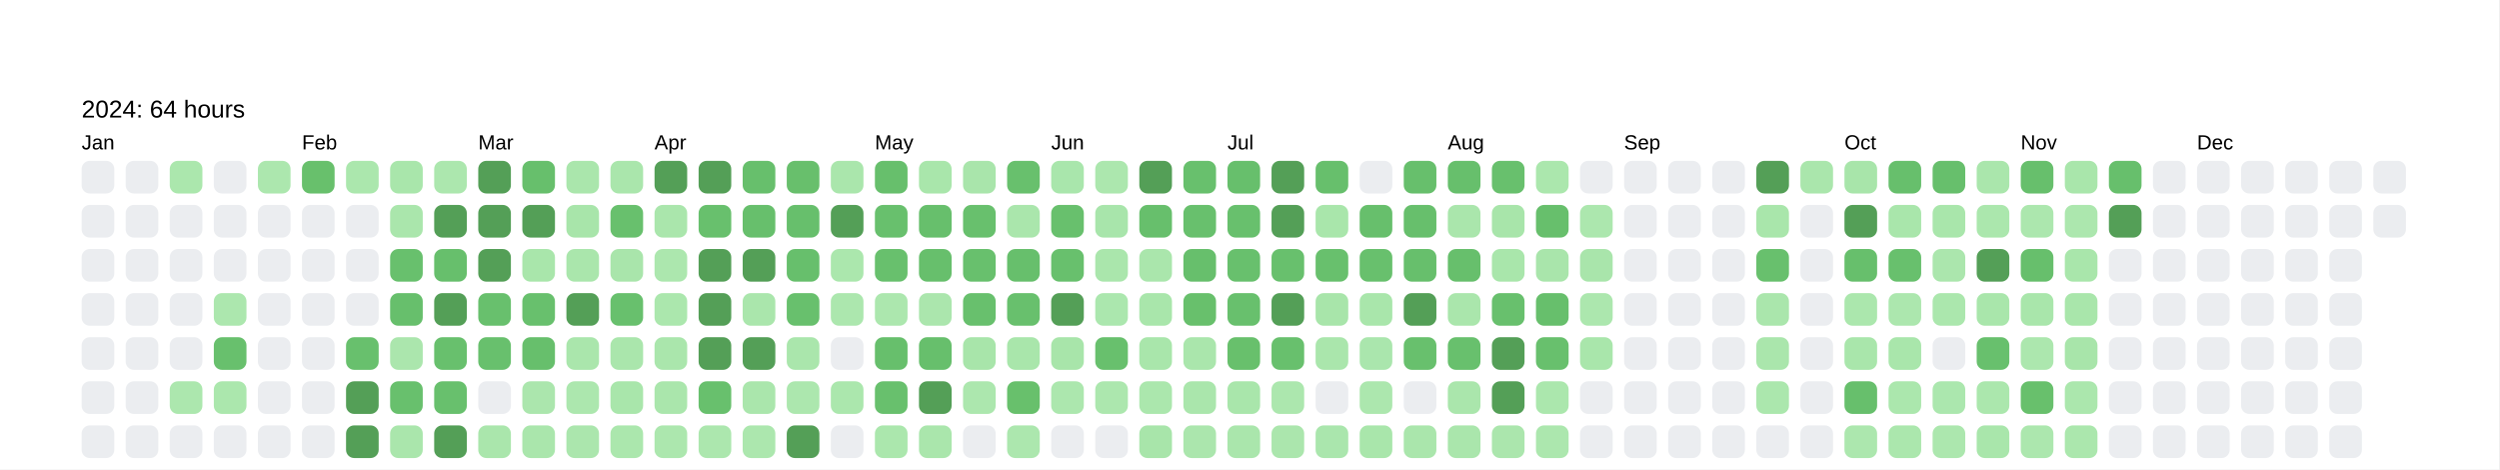
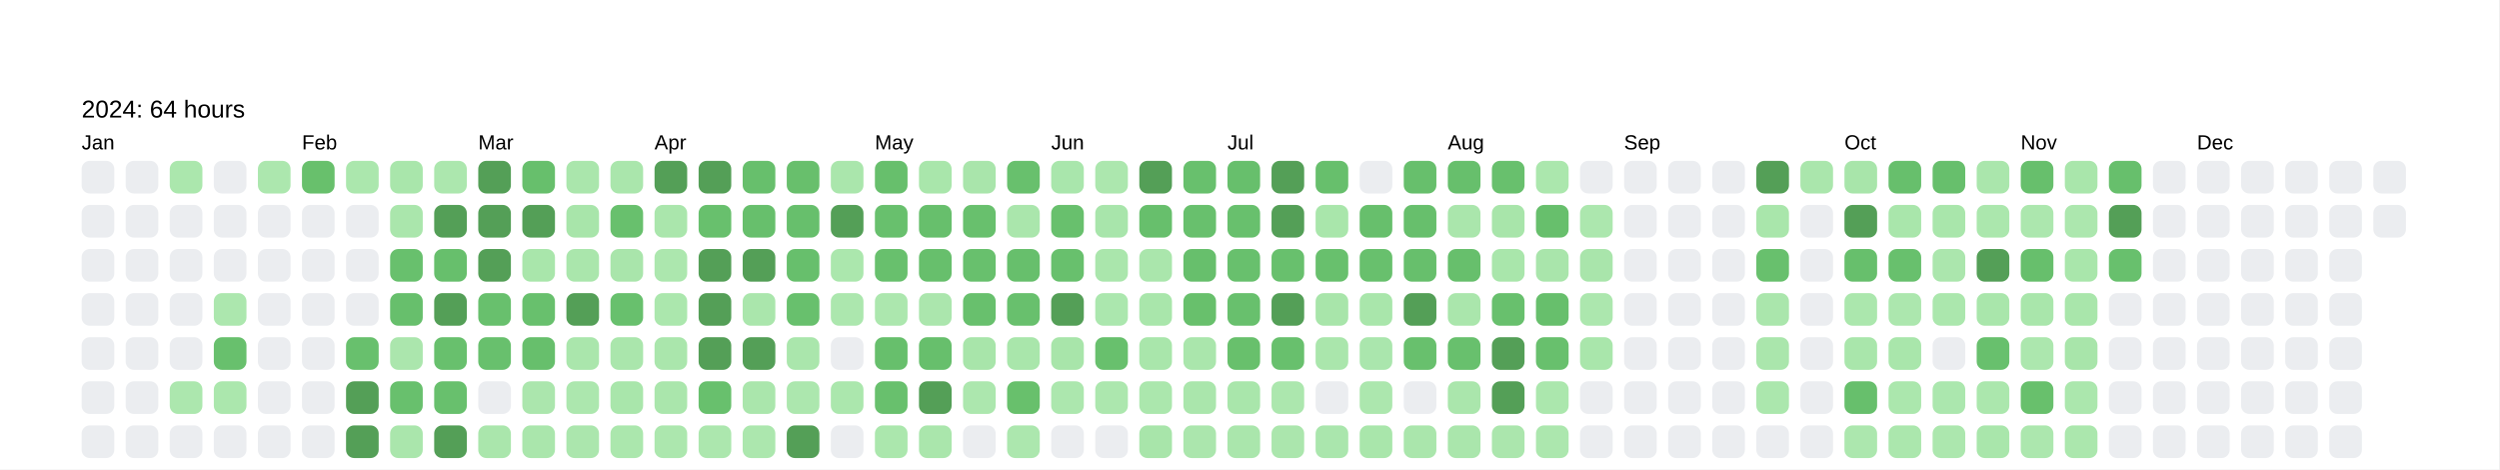
<svg xmlns="http://www.w3.org/2000/svg" baseProfile="full" height="57.5mm" version="1.1" viewBox="0,0,306.2,57.5" width="306.2mm">
  <defs />
  <rect fill="#FFFFFF" height="57.5" width="306.2" x="0" y="0" />
  <text fill="#000000" style="font-size:6px; font-family:Arial; font-weight:bold;" x="10" y="10" />
  <text fill="#000000" style="font-size:3px; font-family:Arial;" x="10" y="14.4">2024: 64 hours</text>
  <text fill="#000000" style="font-size:2.5px; font-family:Arial" x="10" y="18.3">Jan</text>
  <rect fill="#EBEDF0" height="4" rx="1" ry="1" width="4" x="10" y="19.7" />
  <rect fill="#EBEDF0" height="4" rx="1" ry="1" width="4" x="10" y="25.1" />
  <rect fill="#EBEDF0" height="4" rx="1" ry="1" width="4" x="10" y="30.5" />
  <rect fill="#EBEDF0" height="4" rx="1" ry="1" width="4" x="10" y="35.9" />
  <rect fill="#EBEDF0" height="4" rx="1" ry="1" width="4" x="10" y="41.3" />
  <rect fill="#EBEDF0" height="4" rx="1" ry="1" width="4" x="10" y="46.7" />
  <rect fill="#EBEDF0" height="4" rx="1" ry="1" width="4" x="10" y="52.1" />
  <rect fill="#EBEDF0" height="4" rx="1" ry="1" width="4" x="15.4" y="19.7" />
  <rect fill="#EBEDF0" height="4" rx="1" ry="1" width="4" x="15.4" y="25.1" />
  <rect fill="#EBEDF0" height="4" rx="1" ry="1" width="4" x="15.4" y="30.5" />
  <rect fill="#EBEDF0" height="4" rx="1" ry="1" width="4" x="15.4" y="35.9" />
  <rect fill="#EBEDF0" height="4" rx="1" ry="1" width="4" x="15.4" y="41.3" />
  <rect fill="#EBEDF0" height="4" rx="1" ry="1" width="4" x="15.4" y="46.7" />
  <rect fill="#EBEDF0" height="4" rx="1" ry="1" width="4" x="15.4" y="52.1" />
  <rect fill="#abe7ad" height="4" rx="1" ry="1" width="4" x="20.8" y="19.7" />
  <rect fill="#EBEDF0" height="4" rx="1" ry="1" width="4" x="20.8" y="25.1" />
  <rect fill="#EBEDF0" height="4" rx="1" ry="1" width="4" x="20.8" y="30.5" />
  <rect fill="#EBEDF0" height="4" rx="1" ry="1" width="4" x="20.8" y="35.9" />
  <rect fill="#EBEDF0" height="4" rx="1" ry="1" width="4" x="20.8" y="41.3" />
  <rect fill="#ace7ae" height="4" rx="1" ry="1" width="4" x="20.8" y="46.7" />
  <rect fill="#EBEDF0" height="4" rx="1" ry="1" width="4" x="20.8" y="52.1" />
  <rect fill="#EBEDF0" height="4" rx="1" ry="1" width="4" x="26.2" y="19.7" />
  <rect fill="#EBEDF0" height="4" rx="1" ry="1" width="4" x="26.2" y="25.1" />
  <rect fill="#EBEDF0" height="4" rx="1" ry="1" width="4" x="26.2" y="30.5" />
  <rect fill="#ace7ae" height="4" rx="1" ry="1" width="4" x="26.2" y="35.9" />
  <rect fill="#68c06d" height="4" rx="1" ry="1" width="4" x="26.2" y="41.3" />
  <rect fill="#abe7ad" height="4" rx="1" ry="1" width="4" x="26.2" y="46.7" />
  <rect fill="#EBEDF0" height="4" rx="1" ry="1" width="4" x="26.2" y="52.1" />
  <rect fill="#ace7ae" height="4" rx="1" ry="1" width="4" x="31.6" y="19.7" />
  <rect fill="#EBEDF0" height="4" rx="1" ry="1" width="4" x="31.6" y="25.1" />
  <rect fill="#EBEDF0" height="4" rx="1" ry="1" width="4" x="31.6" y="30.5" />
  <rect fill="#EBEDF0" height="4" rx="1" ry="1" width="4" x="31.6" y="35.9" />
  <rect fill="#EBEDF0" height="4" rx="1" ry="1" width="4" x="31.6" y="41.3" />
  <rect fill="#EBEDF0" height="4" rx="1" ry="1" width="4" x="31.6" y="46.7" />
  <rect fill="#EBEDF0" height="4" rx="1" ry="1" width="4" x="31.6" y="52.1" />
  <text fill="#000000" style="font-size:2.5px; font-family:Arial" x="37.0" y="18.3">Feb</text>
  <rect fill="#68c06c" height="4" rx="1" ry="1" width="4" x="37.0" y="19.7" />
  <rect fill="#EBEDF0" height="4" rx="1" ry="1" width="4" x="37.0" y="25.1" />
  <rect fill="#EBEDF0" height="4" rx="1" ry="1" width="4" x="37.0" y="30.5" />
  <rect fill="#EBEDF0" height="4" rx="1" ry="1" width="4" x="37.0" y="35.9" />
  <rect fill="#EBEDF0" height="4" rx="1" ry="1" width="4" x="37.0" y="41.3" />
  <rect fill="#EBEDF0" height="4" rx="1" ry="1" width="4" x="37.0" y="46.7" />
  <rect fill="#EBEDF0" height="4" rx="1" ry="1" width="4" x="37.0" y="52.1" />
  <rect fill="#abe7ad" height="4" rx="1" ry="1" width="4" x="42.4" y="19.7" />
  <rect fill="#EBEDF0" height="4" rx="1" ry="1" width="4" x="42.4" y="25.1" />
  <rect fill="#EBEDF0" height="4" rx="1" ry="1" width="4" x="42.4" y="30.5" />
  <rect fill="#EBEDF0" height="4" rx="1" ry="1" width="4" x="42.4" y="35.9" />
  <rect fill="#68c06d" height="4" rx="1" ry="1" width="4" x="42.4" y="41.3" />
  <rect fill="#549F57" height="4" rx="1" ry="1" width="4" x="42.4" y="46.7" />
  <rect fill="#549F57" height="4" rx="1" ry="1" width="4" x="42.4" y="52.1" />
  <rect fill="#a9e6ab" height="4" rx="1" ry="1" width="4" x="47.8" y="19.7" />
  <rect fill="#aae6ac" height="4" rx="1" ry="1" width="4" x="47.8" y="25.1" />
  <rect fill="#68c06d" height="4" rx="1" ry="1" width="4" x="47.8" y="30.5" />
  <rect fill="#67bf6c" height="4" rx="1" ry="1" width="4" x="47.8" y="35.9" />
  <rect fill="#abe6ad" height="4" rx="1" ry="1" width="4" x="47.8" y="41.3" />
  <rect fill="#68c06d" height="4" rx="1" ry="1" width="4" x="47.8" y="46.7" />
  <rect fill="#aae6ac" height="4" rx="1" ry="1" width="4" x="47.8" y="52.1" />
  <rect fill="#ace7ae" height="4" rx="1" ry="1" width="4" x="53.2" y="19.7" />
  <rect fill="#549F57" height="4" rx="1" ry="1" width="4" x="53.2" y="25.1" />
  <rect fill="#67bf6c" height="4" rx="1" ry="1" width="4" x="53.2" y="30.5" />
  <rect fill="#549F57" height="4" rx="1" ry="1" width="4" x="53.2" y="35.9" />
  <rect fill="#68c06d" height="4" rx="1" ry="1" width="4" x="53.2" y="41.3" />
  <rect fill="#68c06d" height="4" rx="1" ry="1" width="4" x="53.2" y="46.7" />
  <rect fill="#549F57" height="4" rx="1" ry="1" width="4" x="53.2" y="52.1" />
  <text fill="#000000" style="font-size:2.5px; font-family:Arial" x="58.6" y="18.3">Mar</text>
  <rect fill="#549F57" height="4" rx="1" ry="1" width="4" x="58.6" y="19.7" />
  <rect fill="#549F57" height="4" rx="1" ry="1" width="4" x="58.6" y="25.1" />
  <rect fill="#549F57" height="4" rx="1" ry="1" width="4" x="58.6" y="30.5" />
  <rect fill="#68c06d" height="4" rx="1" ry="1" width="4" x="58.6" y="35.9" />
  <rect fill="#68c06d" height="4" rx="1" ry="1" width="4" x="58.6" y="41.3" />
  <rect fill="#EBEDF0" height="4" rx="1" ry="1" width="4" x="58.6" y="46.7" />
  <rect fill="#aae6ac" height="4" rx="1" ry="1" width="4" x="58.6" y="52.1" />
  <rect fill="#67bf6c" height="4" rx="1" ry="1" width="4" x="64" y="19.7" />
  <rect fill="#549F57" height="4" rx="1" ry="1" width="4" x="64" y="25.1" />
  <rect fill="#a9e6ab" height="4" rx="1" ry="1" width="4" x="64" y="30.5" />
  <rect fill="#68c06d" height="4" rx="1" ry="1" width="4" x="64" y="35.9" />
  <rect fill="#67bf6c" height="4" rx="1" ry="1" width="4" x="64" y="41.3" />
  <rect fill="#abe6ad" height="4" rx="1" ry="1" width="4" x="64" y="46.7" />
  <rect fill="#aae6ac" height="4" rx="1" ry="1" width="4" x="64" y="52.1" />
  <rect fill="#aae6ac" height="4" rx="1" ry="1" width="4" x="69.4" y="19.7" />
  <rect fill="#a8e5aa" height="4" rx="1" ry="1" width="4" x="69.4" y="25.1" />
  <rect fill="#aae6ac" height="4" rx="1" ry="1" width="4" x="69.4" y="30.5" />
  <rect fill="#549F57" height="4" rx="1" ry="1" width="4" x="69.4" y="35.9" />
  <rect fill="#aae6ac" height="4" rx="1" ry="1" width="4" x="69.4" y="41.3" />
  <rect fill="#ace7ae" height="4" rx="1" ry="1" width="4" x="69.4" y="46.7" />
  <rect fill="#abe6ad" height="4" rx="1" ry="1" width="4" x="69.4" y="52.1" />
  <rect fill="#aae6ac" height="4" rx="1" ry="1" width="4" x="74.8" y="19.7" />
  <rect fill="#68c06d" height="4" rx="1" ry="1" width="4" x="74.8" y="25.1" />
  <rect fill="#a9e5ab" height="4" rx="1" ry="1" width="4" x="74.8" y="30.5" />
  <rect fill="#68c06d" height="4" rx="1" ry="1" width="4" x="74.8" y="35.9" />
  <rect fill="#aae6ac" height="4" rx="1" ry="1" width="4" x="74.8" y="41.3" />
  <rect fill="#a9e6ab" height="4" rx="1" ry="1" width="4" x="74.8" y="46.7" />
  <rect fill="#abe7ad" height="4" rx="1" ry="1" width="4" x="74.8" y="52.1" />
  <text fill="#000000" style="font-size:2.5px; font-family:Arial" x="80.2" y="18.3">Apr</text>
  <rect fill="#549F57" height="4" rx="1" ry="1" width="4" x="80.2" y="19.7" />
  <rect fill="#aae6ac" height="4" rx="1" ry="1" width="4" x="80.2" y="25.1" />
  <rect fill="#ace7ae" height="4" rx="1" ry="1" width="4" x="80.2" y="30.5" />
  <rect fill="#abe7ad" height="4" rx="1" ry="1" width="4" x="80.2" y="35.9" />
  <rect fill="#aae6ac" height="4" rx="1" ry="1" width="4" x="80.2" y="41.3" />
  <rect fill="#aae6ac" height="4" rx="1" ry="1" width="4" x="80.2" y="46.7" />
  <rect fill="#ace7ae" height="4" rx="1" ry="1" width="4" x="80.2" y="52.1" />
  <rect fill="#549F57" height="4" rx="1" ry="1" width="4" x="85.6" y="19.7" />
  <rect fill="#68c06d" height="4" rx="1" ry="1" width="4" x="85.6" y="25.1" />
  <rect fill="#549F57" height="4" rx="1" ry="1" width="4" x="85.6" y="30.5" />
  <rect fill="#549F57" height="4" rx="1" ry="1" width="4" x="85.6" y="35.9" />
  <rect fill="#549F57" height="4" rx="1" ry="1" width="4" x="85.6" y="41.3" />
  <rect fill="#68c06d" height="4" rx="1" ry="1" width="4" x="85.6" y="46.7" />
  <rect fill="#ace7ae" height="4" rx="1" ry="1" width="4" x="85.6" y="52.1" />
  <rect fill="#67bf6c" height="4" rx="1" ry="1" width="4" x="91" y="19.7" />
  <rect fill="#67bf6c" height="4" rx="1" ry="1" width="4" x="91" y="25.1" />
  <rect fill="#549F57" height="4" rx="1" ry="1" width="4" x="91" y="30.5" />
  <rect fill="#aae6ac" height="4" rx="1" ry="1" width="4" x="91" y="35.9" />
  <rect fill="#549F57" height="4" rx="1" ry="1" width="4" x="91" y="41.3" />
  <rect fill="#aae6ac" height="4" rx="1" ry="1" width="4" x="91" y="46.7" />
  <rect fill="#ace7ae" height="4" rx="1" ry="1" width="4" x="91" y="52.1" />
  <rect fill="#68bf6c" height="4" rx="1" ry="1" width="4" x="96.4" y="19.7" />
  <rect fill="#67bf6c" height="4" rx="1" ry="1" width="4" x="96.4" y="25.1" />
  <rect fill="#67bf6c" height="4" rx="1" ry="1" width="4" x="96.4" y="30.5" />
  <rect fill="#68c06d" height="4" rx="1" ry="1" width="4" x="96.4" y="35.9" />
  <rect fill="#aae6ac" height="4" rx="1" ry="1" width="4" x="96.4" y="41.3" />
  <rect fill="#ace7ae" height="4" rx="1" ry="1" width="4" x="96.4" y="46.7" />
  <rect fill="#549F57" height="4" rx="1" ry="1" width="4" x="96.4" y="52.1" />
  <rect fill="#aae6ac" height="4" rx="1" ry="1" width="4" x="101.8" y="19.7" />
  <rect fill="#549F57" height="4" rx="1" ry="1" width="4" x="101.8" y="25.1" />
  <rect fill="#abe7ad" height="4" rx="1" ry="1" width="4" x="101.8" y="30.5" />
  <rect fill="#ace7ae" height="4" rx="1" ry="1" width="4" x="101.8" y="35.9" />
  <rect fill="#EBEDF0" height="4" rx="1" ry="1" width="4" x="101.8" y="41.3" />
  <rect fill="#abe7ad" height="4" rx="1" ry="1" width="4" x="101.8" y="46.7" />
  <rect fill="#EBEDF0" height="4" rx="1" ry="1" width="4" x="101.8" y="52.1" />
  <text fill="#000000" style="font-size:2.5px; font-family:Arial" x="107.2" y="18.3">May</text>
  <rect fill="#67bf6c" height="4" rx="1" ry="1" width="4" x="107.2" y="19.7" />
  <rect fill="#68c06d" height="4" rx="1" ry="1" width="4" x="107.2" y="25.1" />
  <rect fill="#68c06d" height="4" rx="1" ry="1" width="4" x="107.2" y="30.5" />
  <rect fill="#ace7ae" height="4" rx="1" ry="1" width="4" x="107.2" y="35.9" />
  <rect fill="#67bf6c" height="4" rx="1" ry="1" width="4" x="107.2" y="41.3" />
  <rect fill="#68c06d" height="4" rx="1" ry="1" width="4" x="107.2" y="46.7" />
  <rect fill="#abe7ad" height="4" rx="1" ry="1" width="4" x="107.2" y="52.1" />
  <rect fill="#a9e6ab" height="4" rx="1" ry="1" width="4" x="112.6" y="19.7" />
  <rect fill="#67bf6c" height="4" rx="1" ry="1" width="4" x="112.6" y="25.1" />
  <rect fill="#67bf6c" height="4" rx="1" ry="1" width="4" x="112.6" y="30.5" />
  <rect fill="#abe6ad" height="4" rx="1" ry="1" width="4" x="112.6" y="35.9" />
  <rect fill="#67bf6c" height="4" rx="1" ry="1" width="4" x="112.6" y="41.3" />
  <rect fill="#549F57" height="4" rx="1" ry="1" width="4" x="112.6" y="46.7" />
  <rect fill="#aae6ac" height="4" rx="1" ry="1" width="4" x="112.6" y="52.1" />
  <rect fill="#a9e5ab" height="4" rx="1" ry="1" width="4" x="118" y="19.7" />
  <rect fill="#68c06d" height="4" rx="1" ry="1" width="4" x="118" y="25.1" />
  <rect fill="#68c06d" height="4" rx="1" ry="1" width="4" x="118" y="30.5" />
  <rect fill="#68c06d" height="4" rx="1" ry="1" width="4" x="118" y="35.9" />
  <rect fill="#a8e5aa" height="4" rx="1" ry="1" width="4" x="118" y="41.3" />
  <rect fill="#ace7ae" height="4" rx="1" ry="1" width="4" x="118" y="46.7" />
  <rect fill="#EBEDF0" height="4" rx="1" ry="1" width="4" x="118" y="52.1" />
  <rect fill="#68c06d" height="4" rx="1" ry="1" width="4" x="123.4" y="19.7" />
  <rect fill="#aae6ac" height="4" rx="1" ry="1" width="4" x="123.4" y="25.1" />
  <rect fill="#67bf6c" height="4" rx="1" ry="1" width="4" x="123.4" y="30.5" />
  <rect fill="#68c06d" height="4" rx="1" ry="1" width="4" x="123.4" y="35.9" />
  <rect fill="#a9e6ab" height="4" rx="1" ry="1" width="4" x="123.4" y="41.3" />
  <rect fill="#68c06c" height="4" rx="1" ry="1" width="4" x="123.4" y="46.7" />
  <rect fill="#ace7ae" height="4" rx="1" ry="1" width="4" x="123.4" y="52.1" />
  <text fill="#000000" style="font-size:2.5px; font-family:Arial" x="128.8" y="18.3">Jun</text>
  <rect fill="#a9e6ac" height="4" rx="1" ry="1" width="4" x="128.8" y="19.7" />
  <rect fill="#68c06d" height="4" rx="1" ry="1" width="4" x="128.8" y="25.1" />
  <rect fill="#68c06d" height="4" rx="1" ry="1" width="4" x="128.8" y="30.5" />
  <rect fill="#549F57" height="4" rx="1" ry="1" width="4" x="128.8" y="35.9" />
  <rect fill="#a8e5aa" height="4" rx="1" ry="1" width="4" x="128.8" y="41.3" />
  <rect fill="#ace7ae" height="4" rx="1" ry="1" width="4" x="128.8" y="46.7" />
  <rect fill="#EBEDF0" height="4" rx="1" ry="1" width="4" x="128.8" y="52.1" />
  <rect fill="#ace7ae" height="4" rx="1" ry="1" width="4" x="134.2" y="19.7" />
  <rect fill="#a8e5ab" height="4" rx="1" ry="1" width="4" x="134.2" y="25.1" />
  <rect fill="#aae6ac" height="4" rx="1" ry="1" width="4" x="134.2" y="30.5" />
  <rect fill="#abe7ae" height="4" rx="1" ry="1" width="4" x="134.2" y="35.9" />
  <rect fill="#68c06d" height="4" rx="1" ry="1" width="4" x="134.2" y="41.3" />
  <rect fill="#ace7ae" height="4" rx="1" ry="1" width="4" x="134.2" y="46.7" />
  <rect fill="#EBEDF0" height="4" rx="1" ry="1" width="4" x="134.2" y="52.1" />
  <rect fill="#549F57" height="4" rx="1" ry="1" width="4" x="139.6" y="19.7" />
  <rect fill="#67bf6c" height="4" rx="1" ry="1" width="4" x="139.6" y="25.1" />
  <rect fill="#aae6ac" height="4" rx="1" ry="1" width="4" x="139.6" y="30.5" />
  <rect fill="#a9e6ab" height="4" rx="1" ry="1" width="4" x="139.6" y="35.9" />
  <rect fill="#a9e6ab" height="4" rx="1" ry="1" width="4" x="139.6" y="41.3" />
  <rect fill="#abe7ad" height="4" rx="1" ry="1" width="4" x="139.6" y="46.7" />
  <rect fill="#a8e5aa" height="4" rx="1" ry="1" width="4" x="139.6" y="52.1" />
  <rect fill="#68c06d" height="4" rx="1" ry="1" width="4" x="145" y="19.7" />
  <rect fill="#68c06d" height="4" rx="1" ry="1" width="4" x="145" y="25.1" />
  <rect fill="#67bf6c" height="4" rx="1" ry="1" width="4" x="145" y="30.5" />
  <rect fill="#68c06c" height="4" rx="1" ry="1" width="4" x="145" y="35.9" />
  <rect fill="#aae6ac" height="4" rx="1" ry="1" width="4" x="145" y="41.3" />
  <rect fill="#aae6ac" height="4" rx="1" ry="1" width="4" x="145" y="46.7" />
  <rect fill="#abe6ad" height="4" rx="1" ry="1" width="4" x="145" y="52.1" />
  <text fill="#000000" style="font-size:2.5px; font-family:Arial" x="150.4" y="18.3">Jul</text>
  <rect fill="#67bf6c" height="4" rx="1" ry="1" width="4" x="150.4" y="19.7" />
  <rect fill="#68c06d" height="4" rx="1" ry="1" width="4" x="150.4" y="25.1" />
  <rect fill="#68c06d" height="4" rx="1" ry="1" width="4" x="150.4" y="30.5" />
  <rect fill="#68c06d" height="4" rx="1" ry="1" width="4" x="150.4" y="35.9" />
  <rect fill="#68c06c" height="4" rx="1" ry="1" width="4" x="150.4" y="41.3" />
  <rect fill="#a9e6ab" height="4" rx="1" ry="1" width="4" x="150.4" y="46.7" />
  <rect fill="#aae6ac" height="4" rx="1" ry="1" width="4" x="150.4" y="52.1" />
  <rect fill="#549F57" height="4" rx="1" ry="1" width="4" x="155.8" y="19.7" />
  <rect fill="#549F57" height="4" rx="1" ry="1" width="4" x="155.8" y="25.1" />
  <rect fill="#68c06d" height="4" rx="1" ry="1" width="4" x="155.8" y="30.5" />
  <rect fill="#549F57" height="4" rx="1" ry="1" width="4" x="155.8" y="35.9" />
  <rect fill="#68c06d" height="4" rx="1" ry="1" width="4" x="155.8" y="41.3" />
  <rect fill="#ace7ae" height="4" rx="1" ry="1" width="4" x="155.8" y="46.7" />
  <rect fill="#abe6ad" height="4" rx="1" ry="1" width="4" x="155.8" y="52.1" />
  <rect fill="#67bf6c" height="4" rx="1" ry="1" width="4" x="161.2" y="19.7" />
  <rect fill="#a9e6ab" height="4" rx="1" ry="1" width="4" x="161.2" y="25.1" />
  <rect fill="#68c06d" height="4" rx="1" ry="1" width="4" x="161.2" y="30.5" />
  <rect fill="#a8e5aa" height="4" rx="1" ry="1" width="4" x="161.2" y="35.9" />
  <rect fill="#aae6ac" height="4" rx="1" ry="1" width="4" x="161.2" y="41.3" />
  <rect fill="#EBEDF0" height="4" rx="1" ry="1" width="4" x="161.2" y="46.7" />
  <rect fill="#aae6ad" height="4" rx="1" ry="1" width="4" x="161.2" y="52.1" />
  <rect fill="#EBEDF0" height="4" rx="1" ry="1" width="4" x="166.6" y="19.7" />
  <rect fill="#67bf6c" height="4" rx="1" ry="1" width="4" x="166.6" y="25.1" />
  <rect fill="#68c06d" height="4" rx="1" ry="1" width="4" x="166.6" y="30.5" />
  <rect fill="#a9e6ab" height="4" rx="1" ry="1" width="4" x="166.6" y="35.9" />
  <rect fill="#aae6ad" height="4" rx="1" ry="1" width="4" x="166.6" y="41.3" />
  <rect fill="#ace7ae" height="4" rx="1" ry="1" width="4" x="166.6" y="46.7" />
  <rect fill="#a9e6ab" height="4" rx="1" ry="1" width="4" x="166.6" y="52.1" />
  <rect fill="#67bf6c" height="4" rx="1" ry="1" width="4" x="172" y="19.7" />
  <rect fill="#67bf6c" height="4" rx="1" ry="1" width="4" x="172" y="25.1" />
  <rect fill="#67bf6c" height="4" rx="1" ry="1" width="4" x="172" y="30.5" />
  <rect fill="#549F57" height="4" rx="1" ry="1" width="4" x="172" y="35.9" />
  <rect fill="#68c06d" height="4" rx="1" ry="1" width="4" x="172" y="41.3" />
  <rect fill="#EBEDF0" height="4" rx="1" ry="1" width="4" x="172" y="46.7" />
  <rect fill="#aae6ac" height="4" rx="1" ry="1" width="4" x="172" y="52.1" />
  <text fill="#000000" style="font-size:2.5px; font-family:Arial" x="177.4" y="18.3">Aug</text>
  <rect fill="#67bf6c" height="4" rx="1" ry="1" width="4" x="177.4" y="19.7" />
  <rect fill="#aae6ac" height="4" rx="1" ry="1" width="4" x="177.4" y="25.1" />
  <rect fill="#67bf6c" height="4" rx="1" ry="1" width="4" x="177.4" y="30.5" />
  <rect fill="#aae6ac" height="4" rx="1" ry="1" width="4" x="177.4" y="35.9" />
  <rect fill="#68c06d" height="4" rx="1" ry="1" width="4" x="177.4" y="41.3" />
  <rect fill="#aae6ac" height="4" rx="1" ry="1" width="4" x="177.4" y="46.7" />
  <rect fill="#aae6ac" height="4" rx="1" ry="1" width="4" x="177.4" y="52.1" />
  <rect fill="#68c06d" height="4" rx="1" ry="1" width="4" x="182.8" y="19.7" />
  <rect fill="#a8e5aa" height="4" rx="1" ry="1" width="4" x="182.8" y="25.1" />
  <rect fill="#a9e6ab" height="4" rx="1" ry="1" width="4" x="182.8" y="30.5" />
  <rect fill="#68c06d" height="4" rx="1" ry="1" width="4" x="182.8" y="35.9" />
  <rect fill="#549F57" height="4" rx="1" ry="1" width="4" x="182.8" y="41.3" />
  <rect fill="#549F57" height="4" rx="1" ry="1" width="4" x="182.8" y="46.7" />
  <rect fill="#abe6ad" height="4" rx="1" ry="1" width="4" x="182.8" y="52.1" />
  <rect fill="#abe7ad" height="4" rx="1" ry="1" width="4" x="188.2" y="19.7" />
  <rect fill="#67bf6c" height="4" rx="1" ry="1" width="4" x="188.2" y="25.1" />
  <rect fill="#a9e5ab" height="4" rx="1" ry="1" width="4" x="188.2" y="30.5" />
  <rect fill="#67bf6c" height="4" rx="1" ry="1" width="4" x="188.2" y="35.9" />
  <rect fill="#68c06d" height="4" rx="1" ry="1" width="4" x="188.2" y="41.3" />
  <rect fill="#abe7ad" height="4" rx="1" ry="1" width="4" x="188.2" y="46.7" />
  <rect fill="#ace7ae" height="4" rx="1" ry="1" width="4" x="188.2" y="52.1" />
  <rect fill="#EBEDF0" height="4" rx="1" ry="1" width="4" x="193.6" y="19.7" />
  <rect fill="#ace7ae" height="4" rx="1" ry="1" width="4" x="193.6" y="25.1" />
  <rect fill="#a9e5ab" height="4" rx="1" ry="1" width="4" x="193.6" y="30.5" />
  <rect fill="#ace7ae" height="4" rx="1" ry="1" width="4" x="193.6" y="35.9" />
  <rect fill="#a9e6ab" height="4" rx="1" ry="1" width="4" x="193.6" y="41.3" />
  <rect fill="#EBEDF0" height="4" rx="1" ry="1" width="4" x="193.6" y="46.7" />
  <rect fill="#EBEDF0" height="4" rx="1" ry="1" width="4" x="193.6" y="52.1" />
  <text fill="#000000" style="font-size:2.5px; font-family:Arial" x="199" y="18.3">Sep</text>
  <rect fill="#EBEDF0" height="4" rx="1" ry="1" width="4" x="199" y="19.7" />
  <rect fill="#EBEDF0" height="4" rx="1" ry="1" width="4" x="199" y="25.1" />
  <rect fill="#EBEDF0" height="4" rx="1" ry="1" width="4" x="199" y="30.5" />
  <rect fill="#EBEDF0" height="4" rx="1" ry="1" width="4" x="199" y="35.9" />
  <rect fill="#EBEDF0" height="4" rx="1" ry="1" width="4" x="199" y="41.3" />
  <rect fill="#EBEDF0" height="4" rx="1" ry="1" width="4" x="199" y="46.7" />
  <rect fill="#EBEDF0" height="4" rx="1" ry="1" width="4" x="199" y="52.1" />
  <rect fill="#EBEDF0" height="4" rx="1" ry="1" width="4" x="204.4" y="19.7" />
  <rect fill="#EBEDF0" height="4" rx="1" ry="1" width="4" x="204.4" y="25.1" />
  <rect fill="#EBEDF0" height="4" rx="1" ry="1" width="4" x="204.4" y="30.5" />
  <rect fill="#EBEDF0" height="4" rx="1" ry="1" width="4" x="204.4" y="35.9" />
  <rect fill="#EBEDF0" height="4" rx="1" ry="1" width="4" x="204.4" y="41.3" />
  <rect fill="#EBEDF0" height="4" rx="1" ry="1" width="4" x="204.4" y="46.7" />
  <rect fill="#EBEDF0" height="4" rx="1" ry="1" width="4" x="204.4" y="52.1" />
  <rect fill="#EBEDF0" height="4" rx="1" ry="1" width="4" x="209.8" y="19.7" />
  <rect fill="#EBEDF0" height="4" rx="1" ry="1" width="4" x="209.8" y="25.1" />
  <rect fill="#EBEDF0" height="4" rx="1" ry="1" width="4" x="209.8" y="30.5" />
  <rect fill="#EBEDF0" height="4" rx="1" ry="1" width="4" x="209.8" y="35.9" />
  <rect fill="#EBEDF0" height="4" rx="1" ry="1" width="4" x="209.8" y="41.3" />
  <rect fill="#EBEDF0" height="4" rx="1" ry="1" width="4" x="209.8" y="46.7" />
  <rect fill="#EBEDF0" height="4" rx="1" ry="1" width="4" x="209.8" y="52.1" />
  <rect fill="#549F57" height="4" rx="1" ry="1" width="4" x="215.2" y="19.7" />
  <rect fill="#a9e6ab" height="4" rx="1" ry="1" width="4" x="215.2" y="25.1" />
  <rect fill="#68c06d" height="4" rx="1" ry="1" width="4" x="215.2" y="30.5" />
  <rect fill="#aae6ac" height="4" rx="1" ry="1" width="4" x="215.2" y="35.9" />
  <rect fill="#aae6ac" height="4" rx="1" ry="1" width="4" x="215.2" y="41.3" />
  <rect fill="#abe7ad" height="4" rx="1" ry="1" width="4" x="215.2" y="46.7" />
  <rect fill="#EBEDF0" height="4" rx="1" ry="1" width="4" x="215.2" y="52.1" />
  <rect fill="#aae6ac" height="4" rx="1" ry="1" width="4" x="220.6" y="19.7" />
  <rect fill="#EBEDF0" height="4" rx="1" ry="1" width="4" x="220.6" y="25.1" />
  <rect fill="#EBEDF0" height="4" rx="1" ry="1" width="4" x="220.6" y="30.5" />
  <rect fill="#EBEDF0" height="4" rx="1" ry="1" width="4" x="220.6" y="35.9" />
  <rect fill="#EBEDF0" height="4" rx="1" ry="1" width="4" x="220.6" y="41.3" />
  <rect fill="#EBEDF0" height="4" rx="1" ry="1" width="4" x="220.6" y="46.7" />
  <rect fill="#EBEDF0" height="4" rx="1" ry="1" width="4" x="220.6" y="52.1" />
  <text fill="#000000" style="font-size:2.5px; font-family:Arial" x="226" y="18.3">Oct</text>
  <rect fill="#a8e5aa" height="4" rx="1" ry="1" width="4" x="226" y="19.7" />
  <rect fill="#549F57" height="4" rx="1" ry="1" width="4" x="226" y="25.1" />
  <rect fill="#67bf6c" height="4" rx="1" ry="1" width="4" x="226" y="30.5" />
  <rect fill="#abe7ad" height="4" rx="1" ry="1" width="4" x="226" y="35.9" />
  <rect fill="#a9e6ab" height="4" rx="1" ry="1" width="4" x="226" y="41.3" />
  <rect fill="#67bf6c" height="4" rx="1" ry="1" width="4" x="226" y="46.7" />
  <rect fill="#ace7ae" height="4" rx="1" ry="1" width="4" x="226" y="52.1" />
  <rect fill="#67bf6c" height="4" rx="1" ry="1" width="4" x="231.4" y="19.7" />
  <rect fill="#a9e6ab" height="4" rx="1" ry="1" width="4" x="231.4" y="25.1" />
  <rect fill="#68c06d" height="4" rx="1" ry="1" width="4" x="231.4" y="30.5" />
  <rect fill="#ace7ae" height="4" rx="1" ry="1" width="4" x="231.4" y="35.9" />
  <rect fill="#a9e6ab" height="4" rx="1" ry="1" width="4" x="231.4" y="41.3" />
  <rect fill="#abe7ad" height="4" rx="1" ry="1" width="4" x="231.4" y="46.7" />
  <rect fill="#abe7ad" height="4" rx="1" ry="1" width="4" x="231.4" y="52.1" />
  <rect fill="#67bf6c" height="4" rx="1" ry="1" width="4" x="236.8" y="19.7" />
  <rect fill="#a9e6ab" height="4" rx="1" ry="1" width="4" x="236.8" y="25.1" />
  <rect fill="#abe6ad" height="4" rx="1" ry="1" width="4" x="236.8" y="30.5" />
  <rect fill="#abe7ad" height="4" rx="1" ry="1" width="4" x="236.8" y="35.9" />
  <rect fill="#EBEDF0" height="4" rx="1" ry="1" width="4" x="236.8" y="41.3" />
  <rect fill="#abe7ae" height="4" rx="1" ry="1" width="4" x="236.8" y="46.7" />
  <rect fill="#ace7ae" height="4" rx="1" ry="1" width="4" x="236.8" y="52.1" />
  <rect fill="#aae6ac" height="4" rx="1" ry="1" width="4" x="242.2" y="19.7" />
  <rect fill="#abe7ad" height="4" rx="1" ry="1" width="4" x="242.2" y="25.1" />
  <rect fill="#549F57" height="4" rx="1" ry="1" width="4" x="242.2" y="30.5" />
  <rect fill="#a9e6ab" height="4" rx="1" ry="1" width="4" x="242.2" y="35.9" />
  <rect fill="#68c06d" height="4" rx="1" ry="1" width="4" x="242.2" y="41.3" />
  <rect fill="#abe7ad" height="4" rx="1" ry="1" width="4" x="242.2" y="46.7" />
  <rect fill="#a9e6ab" height="4" rx="1" ry="1" width="4" x="242.2" y="52.1" />
  <text fill="#000000" style="font-size:2.5px; font-family:Arial" x="247.6" y="18.3">Nov</text>
  <rect fill="#67bf6c" height="4" rx="1" ry="1" width="4" x="247.6" y="19.7" />
  <rect fill="#ace7ae" height="4" rx="1" ry="1" width="4" x="247.6" y="25.1" />
  <rect fill="#67bf6c" height="4" rx="1" ry="1" width="4" x="247.6" y="30.5" />
  <rect fill="#a9e6ab" height="4" rx="1" ry="1" width="4" x="247.6" y="35.9" />
  <rect fill="#ace7ae" height="4" rx="1" ry="1" width="4" x="247.6" y="41.3" />
  <rect fill="#68c06c" height="4" rx="1" ry="1" width="4" x="247.6" y="46.7" />
  <rect fill="#ace7ae" height="4" rx="1" ry="1" width="4" x="247.6" y="52.1" />
  <rect fill="#a9e6ab" height="4" rx="1" ry="1" width="4" x="253" y="19.7" />
  <rect fill="#ace7ae" height="4" rx="1" ry="1" width="4" x="253" y="25.1" />
  <rect fill="#a9e6ab" height="4" rx="1" ry="1" width="4" x="253" y="30.5" />
  <rect fill="#a9e6ab" height="4" rx="1" ry="1" width="4" x="253" y="35.9" />
  <rect fill="#a8e5aa" height="4" rx="1" ry="1" width="4" x="253" y="41.3" />
  <rect fill="#abe7ad" height="4" rx="1" ry="1" width="4" x="253" y="46.7" />
  <rect fill="#abe7ad" height="4" rx="1" ry="1" width="4" x="253" y="52.1" />
  <rect fill="#67bf6c" height="4" rx="1" ry="1" width="4" x="258.4" y="19.7" />
  <rect fill="#549F57" height="4" rx="1" ry="1" width="4" x="258.4" y="25.1" />
-   <rect fill="#EBEDF0" height="4" rx="1" ry="1" width="4" x="258.4" y="30.5" />
+   <rect fill="#68c06d" height="4" rx="1" ry="1" width="4" x="258.4" y="30.5" />
  <rect fill="#EBEDF0" height="4" rx="1" ry="1" width="4" x="258.4" y="35.9" />
  <rect fill="#EBEDF0" height="4" rx="1" ry="1" width="4" x="258.4" y="41.3" />
  <rect fill="#EBEDF0" height="4" rx="1" ry="1" width="4" x="258.4" y="46.7" />
  <rect fill="#EBEDF0" height="4" rx="1" ry="1" width="4" x="258.4" y="52.1" />
  <rect fill="#EBEDF0" height="4" rx="1" ry="1" width="4" x="263.8" y="19.7" />
  <rect fill="#EBEDF0" height="4" rx="1" ry="1" width="4" x="263.8" y="25.1" />
  <rect fill="#EBEDF0" height="4" rx="1" ry="1" width="4" x="263.8" y="30.5" />
  <rect fill="#EBEDF0" height="4" rx="1" ry="1" width="4" x="263.8" y="35.9" />
  <rect fill="#EBEDF0" height="4" rx="1" ry="1" width="4" x="263.8" y="41.3" />
  <rect fill="#EBEDF0" height="4" rx="1" ry="1" width="4" x="263.8" y="46.7" />
  <rect fill="#EBEDF0" height="4" rx="1" ry="1" width="4" x="263.8" y="52.1" />
  <text fill="#000000" style="font-size:2.5px; font-family:Arial" x="269.2" y="18.3">Dec</text>
  <rect fill="#EBEDF0" height="4" rx="1" ry="1" width="4" x="269.2" y="19.7" />
  <rect fill="#EBEDF0" height="4" rx="1" ry="1" width="4" x="269.2" y="25.1" />
  <rect fill="#EBEDF0" height="4" rx="1" ry="1" width="4" x="269.2" y="30.5" />
  <rect fill="#EBEDF0" height="4" rx="1" ry="1" width="4" x="269.2" y="35.9" />
  <rect fill="#EBEDF0" height="4" rx="1" ry="1" width="4" x="269.2" y="41.3" />
  <rect fill="#EBEDF0" height="4" rx="1" ry="1" width="4" x="269.2" y="46.7" />
  <rect fill="#EBEDF0" height="4" rx="1" ry="1" width="4" x="269.2" y="52.1" />
  <rect fill="#EBEDF0" height="4" rx="1" ry="1" width="4" x="274.6" y="19.7" />
  <rect fill="#EBEDF0" height="4" rx="1" ry="1" width="4" x="274.6" y="25.1" />
  <rect fill="#EBEDF0" height="4" rx="1" ry="1" width="4" x="274.6" y="30.5" />
  <rect fill="#EBEDF0" height="4" rx="1" ry="1" width="4" x="274.6" y="35.9" />
  <rect fill="#EBEDF0" height="4" rx="1" ry="1" width="4" x="274.6" y="41.3" />
  <rect fill="#EBEDF0" height="4" rx="1" ry="1" width="4" x="274.6" y="46.7" />
  <rect fill="#EBEDF0" height="4" rx="1" ry="1" width="4" x="274.6" y="52.1" />
  <rect fill="#EBEDF0" height="4" rx="1" ry="1" width="4" x="280" y="19.7" />
  <rect fill="#EBEDF0" height="4" rx="1" ry="1" width="4" x="280" y="25.1" />
  <rect fill="#EBEDF0" height="4" rx="1" ry="1" width="4" x="280" y="30.5" />
  <rect fill="#EBEDF0" height="4" rx="1" ry="1" width="4" x="280" y="35.9" />
  <rect fill="#EBEDF0" height="4" rx="1" ry="1" width="4" x="280" y="41.3" />
  <rect fill="#EBEDF0" height="4" rx="1" ry="1" width="4" x="280" y="46.7" />
  <rect fill="#EBEDF0" height="4" rx="1" ry="1" width="4" x="280" y="52.1" />
  <rect fill="#EBEDF0" height="4" rx="1" ry="1" width="4" x="285.4" y="19.7" />
  <rect fill="#EBEDF0" height="4" rx="1" ry="1" width="4" x="285.4" y="25.1" />
  <rect fill="#EBEDF0" height="4" rx="1" ry="1" width="4" x="285.4" y="30.5" />
  <rect fill="#EBEDF0" height="4" rx="1" ry="1" width="4" x="285.4" y="35.9" />
  <rect fill="#EBEDF0" height="4" rx="1" ry="1" width="4" x="285.4" y="41.3" />
  <rect fill="#EBEDF0" height="4" rx="1" ry="1" width="4" x="285.4" y="46.7" />
  <rect fill="#EBEDF0" height="4" rx="1" ry="1" width="4" x="285.4" y="52.1" />
  <rect fill="#EBEDF0" height="4" rx="1" ry="1" width="4" x="290.8" y="19.7" />
  <rect fill="#EBEDF0" height="4" rx="1" ry="1" width="4" x="290.8" y="25.1" />
</svg>
